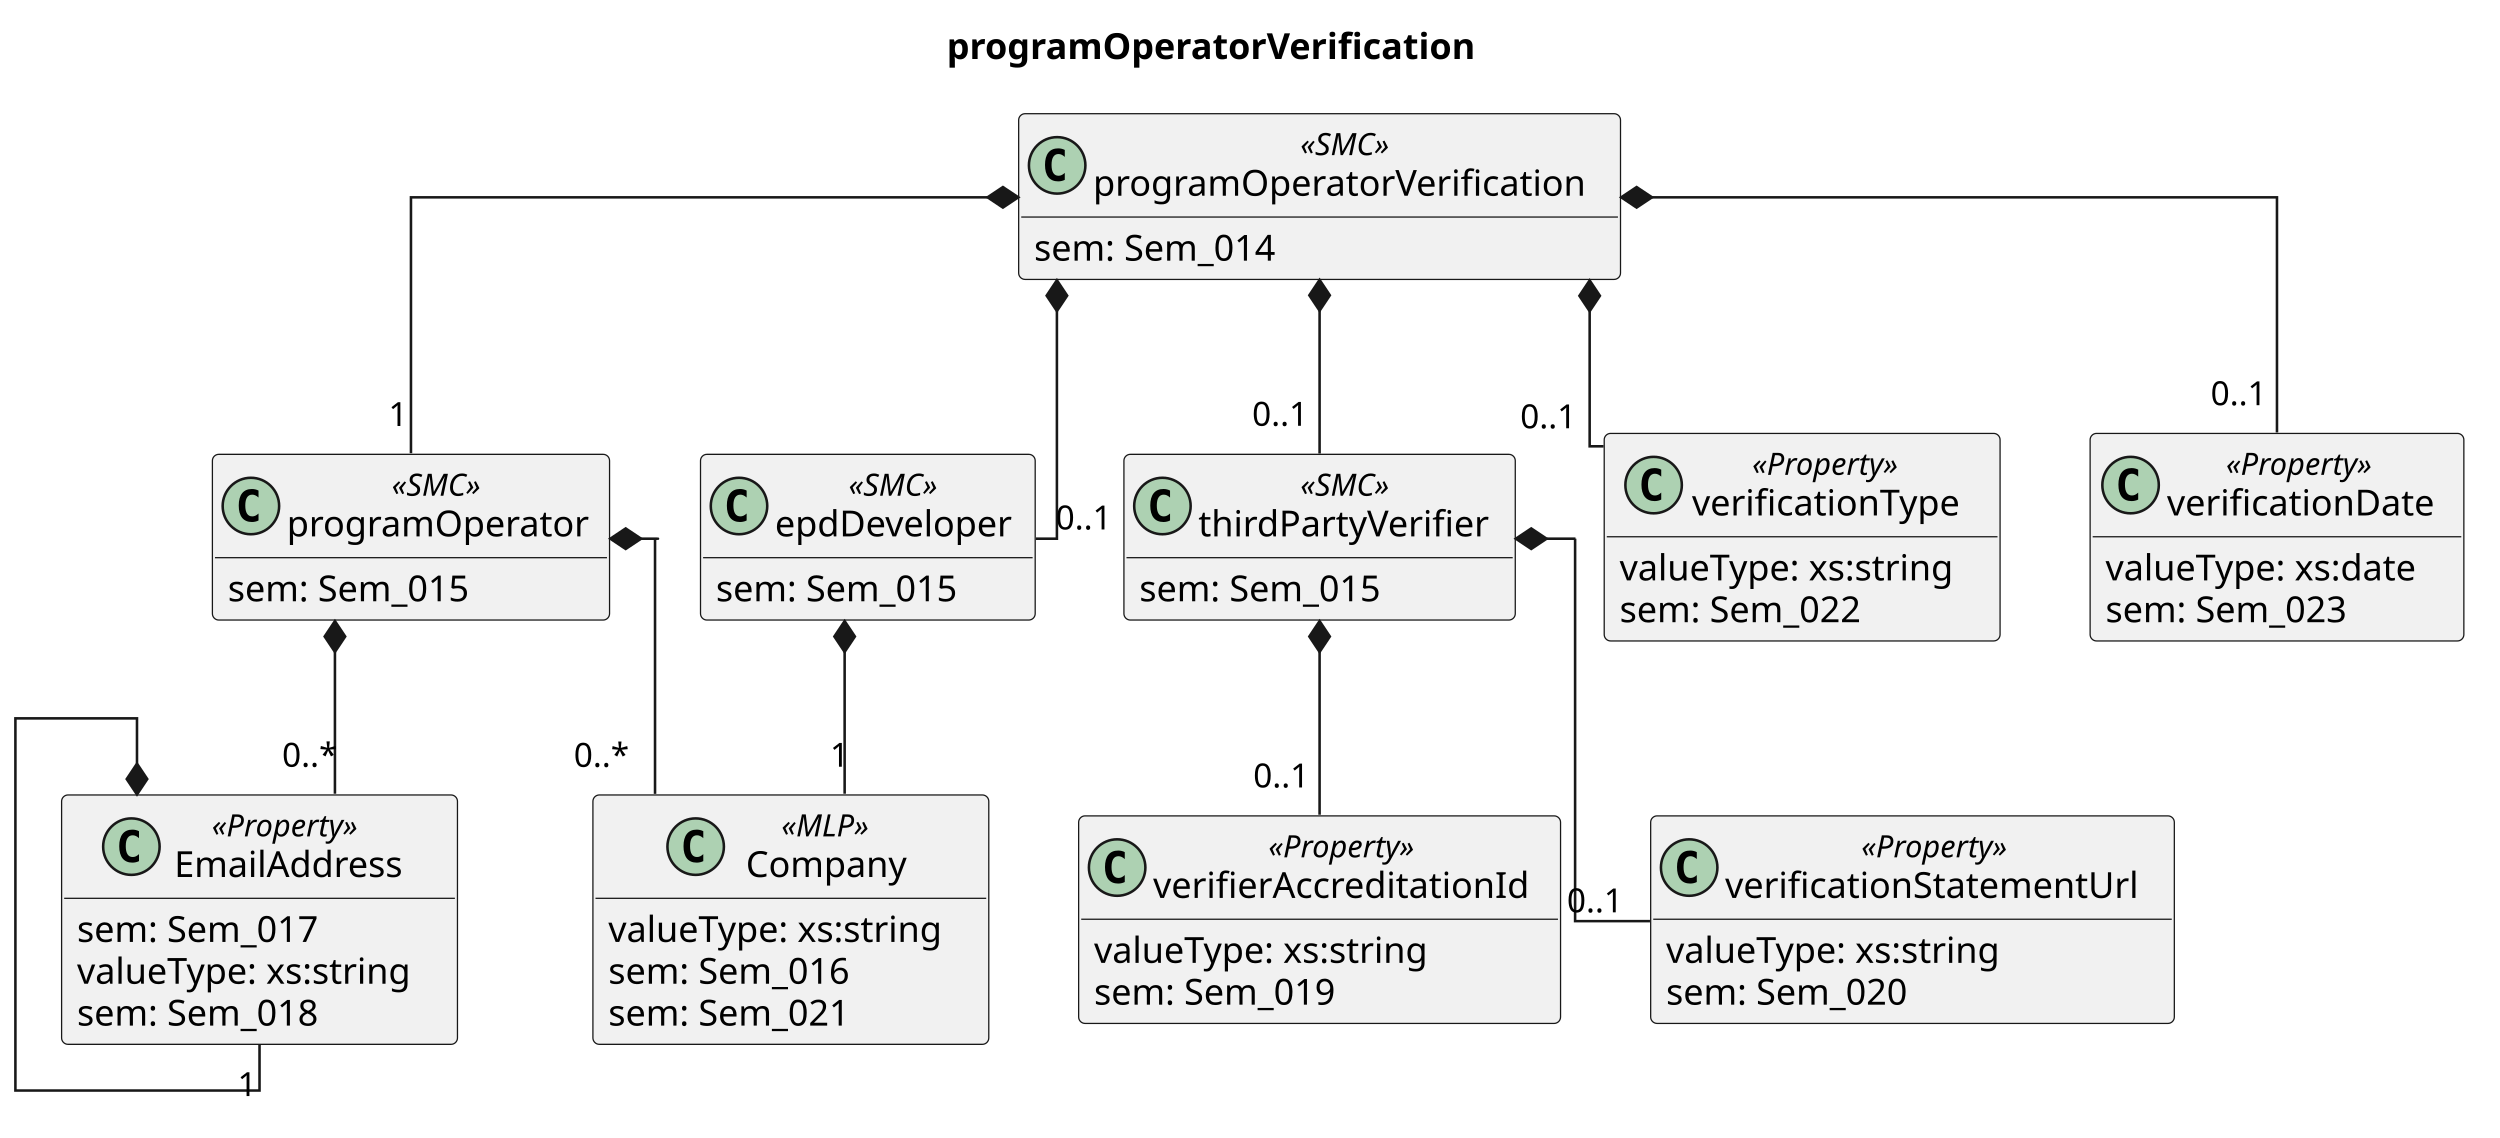
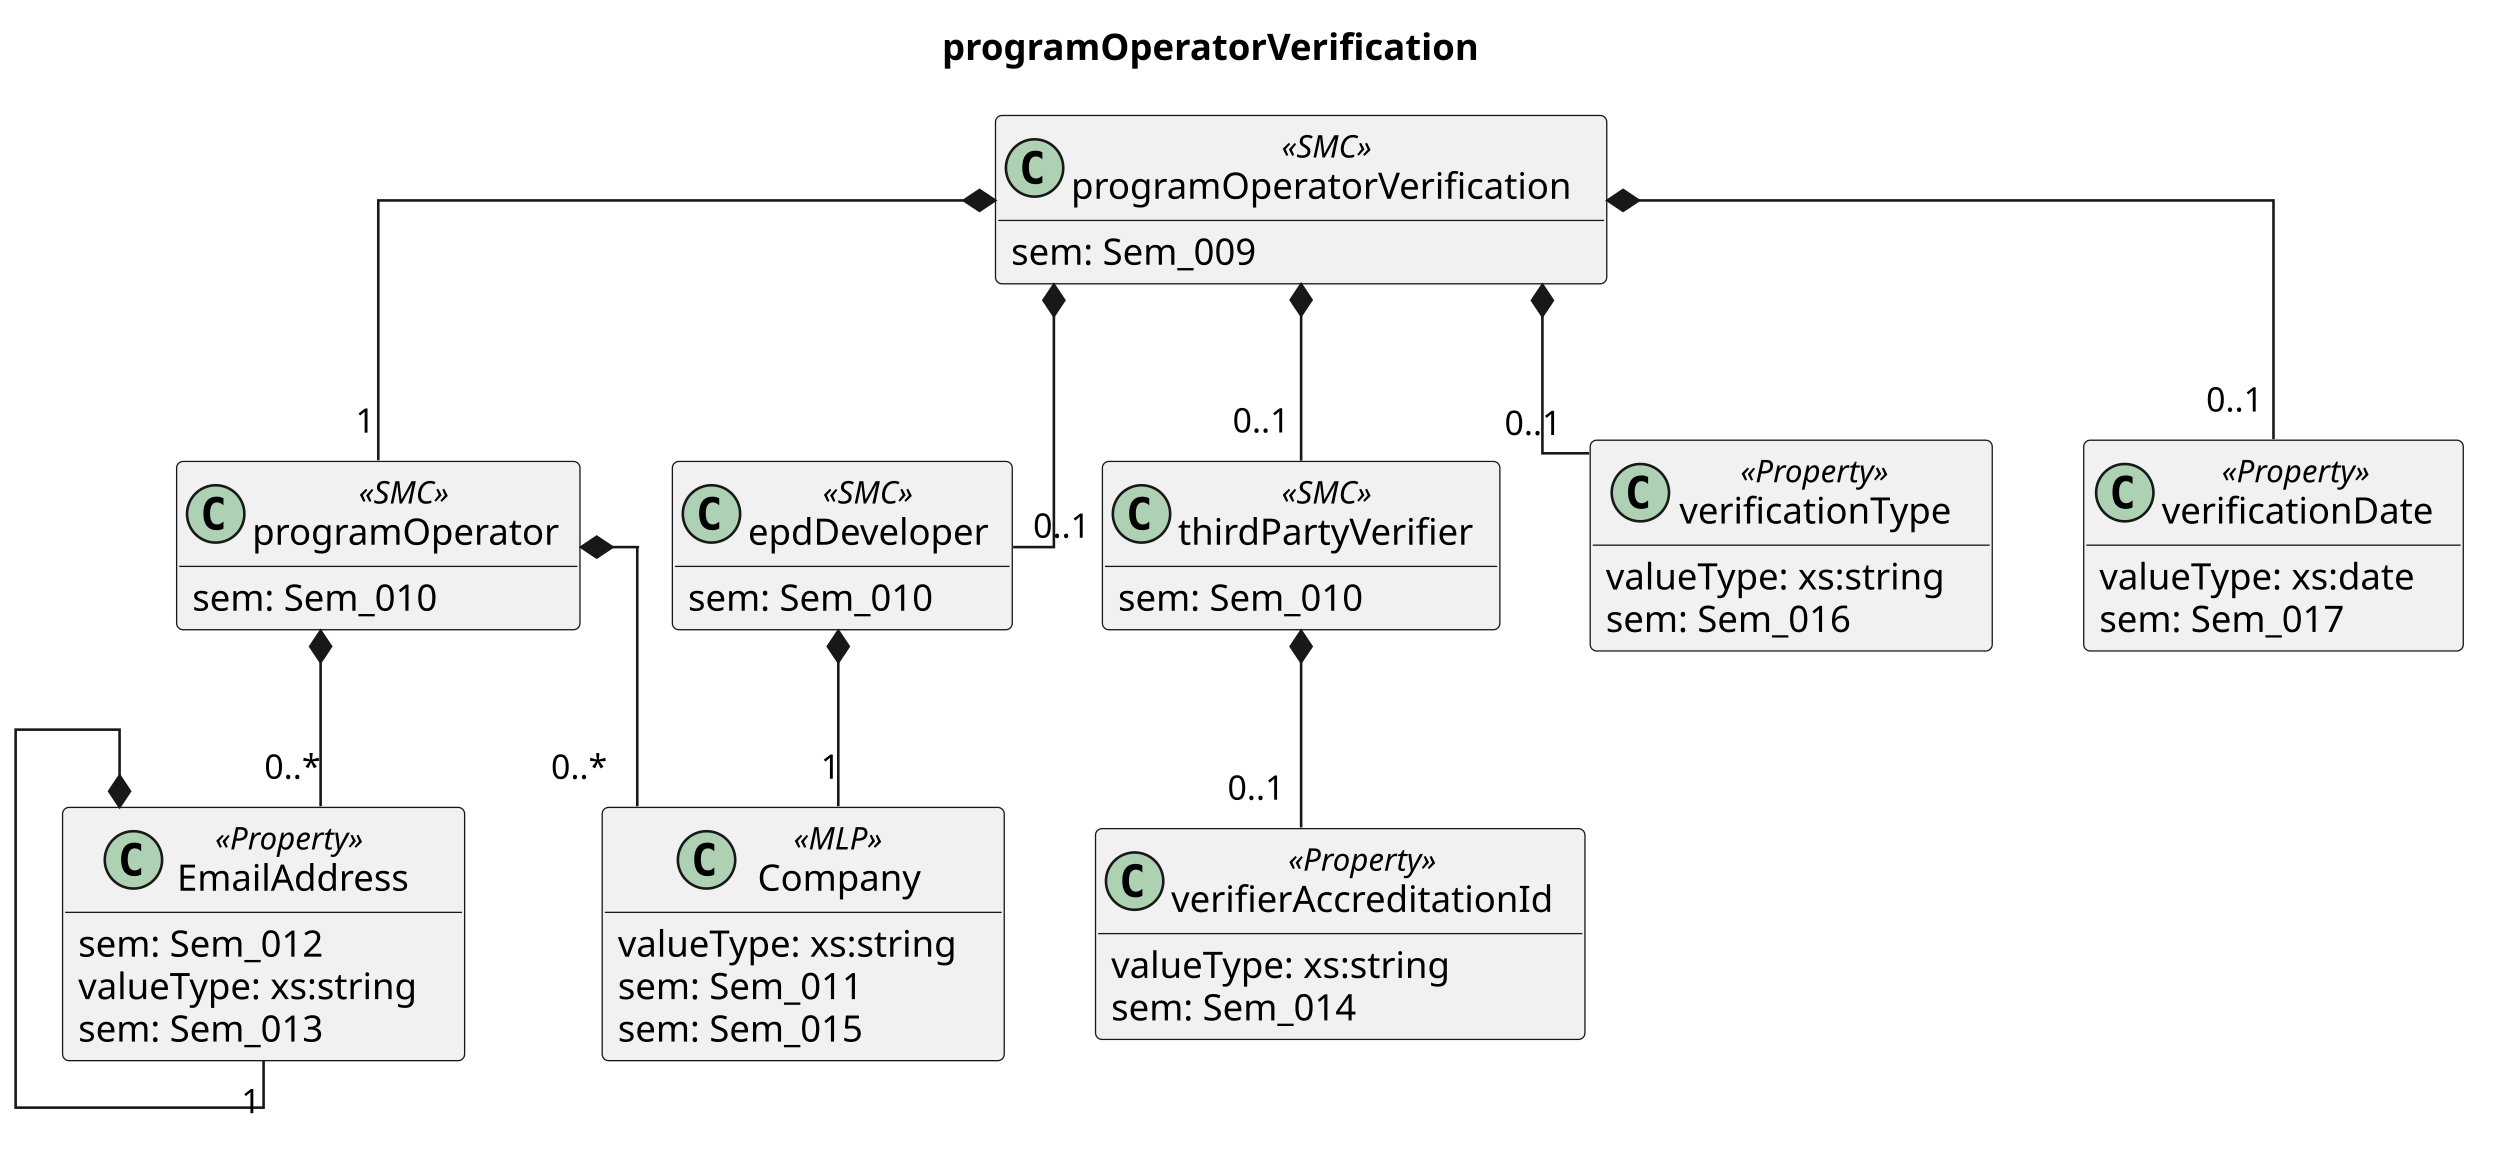
- <svg xmlns="http://www.w3.org/2000/svg" version="1.1" data-diagram-type="CLASS" style="width:974px;height:443px;background:#FFFFFF;" width="974px" height="443px" viewBox="0 0 974 443" zoomAndPan="magnify" preserveAspectRatio="none" contentStyleType="text/css">
+ <svg xmlns="http://www.w3.org/2000/svg" version="1.1" data-diagram-type="CLASS" style="width:959px;height:443px;background:#FFFFFF;" width="959px" height="443px" viewBox="0 0 959 443" zoomAndPan="magnify" preserveAspectRatio="none" contentStyleType="text/css">
  <defs />
  <g font-family="sans-serif" lengthAdjust="spacing">
    <g class="title" data-source-line="1">
-       <text x="368.842" y="22.995" fill="#000" font-size="14" textLength="230.234" font-weight="700">programOperatorVerification</text>
+       <text x="361.342" y="22.995" fill="#000" font-size="14" textLength="230.234" font-weight="700">programOperatorVerification</text>
    </g>
    <g class="entity" data-qualified-name="programOperatorVerification" id="ent0001" data-source-line="6">
-       <rect x="396.87" y="44.297" width="234.48" height="64.563" fill="#F1F1F1" style="stroke:#181818;stroke-width:0.5;" rx="2.5" ry="2.5" />
-       <ellipse cx="411.87" cy="64.43" rx="11" ry="11" fill="#ADD1B2" style="stroke:#181818;stroke-width:1;" />
-       <path d="M414.839,70.07 Q414.261,70.367 413.62,70.508 Q412.979,70.664 412.276,70.664 Q409.776,70.664 408.448,69.023 Q407.136,67.367 407.136,64.242 Q407.136,61.117 408.448,59.461 Q409.776,57.805 412.276,57.805 Q412.979,57.805 413.62,57.961 Q414.276,58.117 414.839,58.414 L414.839,61.133 Q414.214,60.555 413.62,60.289 Q413.026,60.008 412.401,60.008 Q411.058,60.008 410.37,61.086 Q409.683,62.148 409.683,64.242 Q409.683,66.336 410.37,67.414 Q411.058,68.477 412.401,68.477 Q413.026,68.477 413.62,68.211 Q414.214,67.93 414.839,67.352 L414.839,70.07 Z " fill="#000" />
-       <text x="506.594" y="60.436" fill="#000" font-size="12" textLength="41.033" font-style="italic">«SMC»</text>
-       <text x="425.87" y="76.261" fill="#000" font-size="14" textLength="202.48">programOperatorVerification</text>
-       <line x1="397.87" y1="84.563" x2="630.35" y2="84.563" style="stroke:#181818;stroke-width:0.5;" />
-       <text x="402.87" y="101.558" fill="#000" font-size="14" textLength="103.571">sem: Sem_014</text>
+       <rect x="381.87" y="44.297" width="234.48" height="64.563" fill="#F1F1F1" style="stroke:#181818;stroke-width:0.5;" rx="2.5" ry="2.5" />
+       <ellipse cx="396.87" cy="64.43" rx="11" ry="11" fill="#ADD1B2" style="stroke:#181818;stroke-width:1;" />
+       <path d="M399.839,70.07 Q399.261,70.367 398.62,70.508 Q397.979,70.664 397.276,70.664 Q394.776,70.664 393.448,69.023 Q392.136,67.367 392.136,64.242 Q392.136,61.117 393.448,59.461 Q394.776,57.805 397.276,57.805 Q397.979,57.805 398.62,57.961 Q399.276,58.117 399.839,58.414 L399.839,61.133 Q399.214,60.555 398.62,60.289 Q398.026,60.008 397.401,60.008 Q396.058,60.008 395.37,61.086 Q394.683,62.148 394.683,64.242 Q394.683,66.336 395.37,67.414 Q396.058,68.477 397.401,68.477 Q398.026,68.477 398.62,68.211 Q399.214,67.93 399.839,67.352 L399.839,70.07 Z " fill="#000" />
+       <text x="491.594" y="60.436" fill="#000" font-size="12" textLength="41.033" font-style="italic">«SMC»</text>
+       <text x="410.87" y="76.261" fill="#000" font-size="14" textLength="202.48">programOperatorVerification</text>
+       <line x1="382.87" y1="84.563" x2="615.35" y2="84.563" style="stroke:#181818;stroke-width:0.5;" />
+       <text x="387.87" y="101.558" fill="#000" font-size="14" textLength="103.571">sem: Sem_009</text>
    </g>
    <g class="entity" data-qualified-name="programOperator" id="ent0002" data-source-line="9">
-       <rect x="82.75" y="177.007" width="154.732" height="64.563" fill="#F1F1F1" style="stroke:#181818;stroke-width:0.5;" rx="2.5" ry="2.5" />
-       <ellipse cx="97.75" cy="197.14" rx="11" ry="11" fill="#ADD1B2" style="stroke:#181818;stroke-width:1;" />
-       <path d="M100.719,202.78 Q100.141,203.077 99.5,203.218 Q98.859,203.374 98.156,203.374 Q95.656,203.374 94.328,201.733 Q93.016,200.077 93.016,196.952 Q93.016,193.827 94.328,192.171 Q95.656,190.515 98.156,190.515 Q98.859,190.515 99.5,190.671 Q100.156,190.827 100.719,191.124 L100.719,193.843 Q100.094,193.265 99.5,192.999 Q98.906,192.718 98.281,192.718 Q96.938,192.718 96.25,193.796 Q95.563,194.858 95.563,196.952 Q95.563,199.046 96.25,200.124 Q96.938,201.187 98.281,201.187 Q98.906,201.187 99.5,200.921 Q100.094,200.64 100.719,200.062 L100.719,202.78 Z " fill="#000" />
-       <text x="152.6" y="193.146" fill="#000" font-size="12" textLength="41.033" font-style="italic">«SMC»</text>
-       <text x="111.75" y="208.971" fill="#000" font-size="14" textLength="122.732">programOperator</text>
-       <line x1="83.75" y1="217.272" x2="236.482" y2="217.272" style="stroke:#181818;stroke-width:0.5;" />
-       <text x="88.75" y="234.268" fill="#000" font-size="14" textLength="103.571">sem: Sem_015</text>
+       <rect x="67.75" y="177.007" width="154.732" height="64.563" fill="#F1F1F1" style="stroke:#181818;stroke-width:0.5;" rx="2.5" ry="2.5" />
+       <ellipse cx="82.75" cy="197.14" rx="11" ry="11" fill="#ADD1B2" style="stroke:#181818;stroke-width:1;" />
+       <path d="M85.719,202.78 Q85.141,203.077 84.5,203.218 Q83.859,203.374 83.156,203.374 Q80.656,203.374 79.328,201.733 Q78.016,200.077 78.016,196.952 Q78.016,193.827 79.328,192.171 Q80.656,190.515 83.156,190.515 Q83.859,190.515 84.5,190.671 Q85.156,190.827 85.719,191.124 L85.719,193.843 Q85.094,193.265 84.5,192.999 Q83.906,192.718 83.281,192.718 Q81.938,192.718 81.25,193.796 Q80.563,194.858 80.563,196.952 Q80.563,199.046 81.25,200.124 Q81.938,201.187 83.281,201.187 Q83.906,201.187 84.5,200.921 Q85.094,200.64 85.719,200.062 L85.719,202.78 Z " fill="#000" />
+       <text x="137.6" y="193.146" fill="#000" font-size="12" textLength="41.033" font-style="italic">«SMC»</text>
+       <text x="96.75" y="208.971" fill="#000" font-size="14" textLength="122.732">programOperator</text>
+       <line x1="68.75" y1="217.272" x2="221.482" y2="217.272" style="stroke:#181818;stroke-width:0.5;" />
+       <text x="73.75" y="234.268" fill="#000" font-size="14" textLength="103.571">sem: Sem_010</text>
    </g>
    <g class="entity" data-qualified-name="Company" id="ent0003" data-source-line="12">
      <rect x="231" y="309.717" width="154.229" height="97.156" fill="#F1F1F1" style="stroke:#181818;stroke-width:0.5;" rx="2.5" ry="2.5" />
      <ellipse cx="271.032" cy="329.85" rx="11" ry="11" fill="#ADD1B2" style="stroke:#181818;stroke-width:1;" />
      <path d="M274,335.49 Q273.422,335.787 272.782,335.928 Q272.141,336.084 271.438,336.084 Q268.938,336.084 267.61,334.443 Q266.297,332.787 266.297,329.662 Q266.297,326.537 267.61,324.881 Q268.938,323.225 271.438,323.225 Q272.141,323.225 272.782,323.381 Q273.438,323.537 274,323.834 L274,326.553 Q273.375,325.975 272.782,325.709 Q272.188,325.428 271.563,325.428 Q270.219,325.428 269.532,326.506 Q268.844,327.568 268.844,329.662 Q268.844,331.756 269.532,332.834 Q270.219,333.897 271.563,333.897 Q272.188,333.897 272.782,333.631 Q273.375,333.35 274,332.772 L274,335.49 Z " fill="#000" />
      <text x="304.416" y="325.856" fill="#000" font-size="12" textLength="38.959" font-style="italic">«MLP»</text>
      <text x="290.594" y="341.681" fill="#000" font-size="14" textLength="66.603">Company</text>
      <line x1="232" y1="349.983" x2="384.229" y2="349.983" style="stroke:#181818;stroke-width:0.5;" />
      <text x="237" y="366.978" fill="#000" font-size="14" textLength="142.229">valueType: xs:string</text>
-       <text x="237" y="383.274" fill="#000" font-size="14" textLength="103.571">sem: Sem_016</text>
-       <text x="237" y="399.571" fill="#000" font-size="14" textLength="103.571">sem: Sem_021</text>
+       <text x="237" y="383.274" fill="#000" font-size="14" textLength="103.571">sem: Sem_011</text>
+       <text x="237" y="399.571" fill="#000" font-size="14" textLength="103.571">sem: Sem_015</text>
    </g>
    <g class="entity" data-qualified-name="EmailAddress" id="ent0004" data-source-line="16">
      <rect x="24" y="309.717" width="154.229" height="97.156" fill="#F1F1F1" style="stroke:#181818;stroke-width:0.5;" rx="2.5" ry="2.5" />
      <ellipse cx="51.186" cy="329.85" rx="11" ry="11" fill="#ADD1B2" style="stroke:#181818;stroke-width:1;" />
      <path d="M54.154,335.49 Q53.576,335.787 52.936,335.928 Q52.295,336.084 51.592,336.084 Q49.092,336.084 47.764,334.443 Q46.451,332.787 46.451,329.662 Q46.451,326.537 47.764,324.881 Q49.092,323.225 51.592,323.225 Q52.295,323.225 52.936,323.381 Q53.592,323.537 54.154,323.834 L54.154,326.553 Q53.529,325.975 52.936,325.709 Q52.342,325.428 51.717,325.428 Q50.373,325.428 49.686,326.506 Q48.998,327.568 48.998,329.662 Q48.998,331.756 49.686,332.834 Q50.373,333.897 51.717,333.897 Q52.342,333.897 52.936,333.631 Q53.529,333.35 54.154,332.772 L54.154,335.49 Z " fill="#000" />
      <text x="82.5" y="325.856" fill="#000" font-size="12" textLength="65.936" font-style="italic">«Property»</text>
      <text x="67.894" y="341.681" fill="#000" font-size="14" textLength="95.149">EmailAddress</text>
      <line x1="25" y1="349.983" x2="177.229" y2="349.983" style="stroke:#181818;stroke-width:0.5;" />
-       <text x="30" y="366.978" fill="#000" font-size="14" textLength="103.571">sem: Sem_017</text>
+       <text x="30" y="366.978" fill="#000" font-size="14" textLength="103.571">sem: Sem_012</text>
      <text x="30" y="383.274" fill="#000" font-size="14" textLength="142.229">valueType: xs:string</text>
-       <text x="30" y="399.571" fill="#000" font-size="14" textLength="103.571">sem: Sem_018</text>
+       <text x="30" y="399.571" fill="#000" font-size="14" textLength="103.571">sem: Sem_013</text>
    </g>
    <g class="entity" data-qualified-name="thirdPartyVerifier" id="ent0005" data-source-line="23">
-       <rect x="437.88" y="177.007" width="152.47" height="64.563" fill="#F1F1F1" style="stroke:#181818;stroke-width:0.5;" rx="2.5" ry="2.5" />
-       <ellipse cx="452.88" cy="197.14" rx="11" ry="11" fill="#ADD1B2" style="stroke:#181818;stroke-width:1;" />
-       <path d="M455.849,202.78 Q455.271,203.077 454.63,203.218 Q453.989,203.374 453.286,203.374 Q450.786,203.374 449.458,201.733 Q448.146,200.077 448.146,196.952 Q448.146,193.827 449.458,192.171 Q450.786,190.515 453.286,190.515 Q453.989,190.515 454.63,190.671 Q455.286,190.827 455.849,191.124 L455.849,193.843 Q455.224,193.265 454.63,192.999 Q454.036,192.718 453.411,192.718 Q452.068,192.718 451.38,193.796 Q450.693,194.858 450.693,196.952 Q450.693,199.046 451.38,200.124 Q452.068,201.187 453.411,201.187 Q454.036,201.187 454.63,200.921 Q455.224,200.64 455.849,200.062 L455.849,202.78 Z " fill="#000" />
-       <text x="506.598" y="193.146" fill="#000" font-size="12" textLength="41.033" font-style="italic">«SMC»</text>
-       <text x="466.88" y="208.971" fill="#000" font-size="14" textLength="120.47">thirdPartyVerifier</text>
-       <line x1="438.88" y1="217.272" x2="589.35" y2="217.272" style="stroke:#181818;stroke-width:0.5;" />
-       <text x="443.88" y="234.268" fill="#000" font-size="14" textLength="103.571">sem: Sem_015</text>
+       <rect x="422.88" y="177.007" width="152.47" height="64.563" fill="#F1F1F1" style="stroke:#181818;stroke-width:0.5;" rx="2.5" ry="2.5" />
+       <ellipse cx="437.88" cy="197.14" rx="11" ry="11" fill="#ADD1B2" style="stroke:#181818;stroke-width:1;" />
+       <path d="M440.849,202.78 Q440.271,203.077 439.63,203.218 Q438.989,203.374 438.286,203.374 Q435.786,203.374 434.458,201.733 Q433.146,200.077 433.146,196.952 Q433.146,193.827 434.458,192.171 Q435.786,190.515 438.286,190.515 Q438.989,190.515 439.63,190.671 Q440.286,190.827 440.849,191.124 L440.849,193.843 Q440.224,193.265 439.63,192.999 Q439.036,192.718 438.411,192.718 Q437.068,192.718 436.38,193.796 Q435.693,194.858 435.693,196.952 Q435.693,199.046 436.38,200.124 Q437.068,201.187 438.411,201.187 Q439.036,201.187 439.63,200.921 Q440.224,200.64 440.849,200.062 L440.849,202.78 Z " fill="#000" />
+       <text x="491.598" y="193.146" fill="#000" font-size="12" textLength="41.033" font-style="italic">«SMC»</text>
+       <text x="451.88" y="208.971" fill="#000" font-size="14" textLength="120.47">thirdPartyVerifier</text>
+       <line x1="423.88" y1="217.272" x2="574.35" y2="217.272" style="stroke:#181818;stroke-width:0.5;" />
+       <text x="428.88" y="234.268" fill="#000" font-size="14" textLength="103.571">sem: Sem_010</text>
    </g>
    <g class="entity" data-qualified-name="verifierAccreditationId" id="ent0006" data-source-line="26">
      <rect x="420.24" y="317.867" width="187.75" height="80.859" fill="#F1F1F1" style="stroke:#181818;stroke-width:0.5;" rx="2.5" ry="2.5" />
      <ellipse cx="435.24" cy="338" rx="11" ry="11" fill="#ADD1B2" style="stroke:#181818;stroke-width:1;" />
      <path d="M438.209,343.64 Q437.631,343.937 436.99,344.078 Q436.349,344.234 435.646,344.234 Q433.146,344.234 431.818,342.593 Q430.506,340.937 430.506,337.812 Q430.506,334.687 431.818,333.031 Q433.146,331.375 435.646,331.375 Q436.349,331.375 436.99,331.531 Q437.646,331.687 438.209,331.984 L438.209,334.703 Q437.584,334.125 436.99,333.859 Q436.396,333.578 435.771,333.578 Q434.428,333.578 433.74,334.656 Q433.053,335.718 433.053,337.812 Q433.053,339.906 433.74,340.984 Q434.428,342.047 435.771,342.047 Q436.396,342.047 436.99,341.781 Q437.584,341.5 438.209,340.922 L438.209,343.64 Z " fill="#000" />
      <text x="494.147" y="334.006" fill="#000" font-size="12" textLength="65.936" font-style="italic">«Property»</text>
      <text x="449.24" y="349.831" fill="#000" font-size="14" textLength="155.75">verifierAccreditationId</text>
      <line x1="421.24" y1="358.133" x2="606.99" y2="358.133" style="stroke:#181818;stroke-width:0.5;" />
      <text x="426.24" y="375.128" fill="#000" font-size="14" textLength="142.229">valueType: xs:string</text>
-       <text x="426.24" y="391.424" fill="#000" font-size="14" textLength="103.571">sem: Sem_019</text>
+       <text x="426.24" y="391.424" fill="#000" font-size="14" textLength="103.571">sem: Sem_014</text>
    </g>
-     <g class="entity" data-qualified-name="verificationStatementUrl" id="ent0007" data-source-line="30">
-       <rect x="643.1" y="317.867" width="204.02" height="80.859" fill="#F1F1F1" style="stroke:#181818;stroke-width:0.5;" rx="2.5" ry="2.5" />
-       <ellipse cx="658.1" cy="338" rx="11" ry="11" fill="#ADD1B2" style="stroke:#181818;stroke-width:1;" />
-       <path d="M661.069,343.64 Q660.491,343.937 659.85,344.078 Q659.209,344.234 658.506,344.234 Q656.006,344.234 654.678,342.593 Q653.366,340.937 653.366,337.812 Q653.366,334.687 654.678,333.031 Q656.006,331.375 658.506,331.375 Q659.209,331.375 659.85,331.531 Q660.506,331.687 661.069,331.984 L661.069,334.703 Q660.444,334.125 659.85,333.859 Q659.256,333.578 658.631,333.578 Q657.288,333.578 656.6,334.656 Q655.913,335.718 655.913,337.812 Q655.913,339.906 656.6,340.984 Q657.288,342.047 658.631,342.047 Q659.256,342.047 659.85,341.781 Q660.444,341.5 661.069,340.922 L661.069,343.64 Z " fill="#000" />
-       <text x="725.142" y="334.006" fill="#000" font-size="12" textLength="65.936" font-style="italic">«Property»</text>
-       <text x="672.1" y="349.831" fill="#000" font-size="14" textLength="172.02">verificationStatementUrl</text>
-       <line x1="644.1" y1="358.133" x2="846.12" y2="358.133" style="stroke:#181818;stroke-width:0.5;" />
-       <text x="649.1" y="375.128" fill="#000" font-size="14" textLength="142.229">valueType: xs:string</text>
-       <text x="649.1" y="391.424" fill="#000" font-size="14" textLength="103.571">sem: Sem_020</text>
+     <g class="entity" data-qualified-name="epdDeveloper" id="ent0007" data-source-line="30">
+       <rect x="257.92" y="177.007" width="130.39" height="64.563" fill="#F1F1F1" style="stroke:#181818;stroke-width:0.5;" rx="2.5" ry="2.5" />
+       <ellipse cx="272.92" cy="197.14" rx="11" ry="11" fill="#ADD1B2" style="stroke:#181818;stroke-width:1;" />
+       <path d="M275.889,202.78 Q275.311,203.077 274.67,203.218 Q274.029,203.374 273.326,203.374 Q270.826,203.374 269.498,201.733 Q268.186,200.077 268.186,196.952 Q268.186,193.827 269.498,192.171 Q270.826,190.515 273.326,190.515 Q274.029,190.515 274.67,190.671 Q275.326,190.827 275.889,191.124 L275.889,193.843 Q275.264,193.265 274.67,192.999 Q274.076,192.718 273.451,192.718 Q272.107,192.718 271.42,193.796 Q270.732,194.858 270.732,196.952 Q270.732,199.046 271.42,200.124 Q272.107,201.187 273.451,201.187 Q274.076,201.187 274.67,200.921 Q275.264,200.64 275.889,200.062 L275.889,202.78 Z " fill="#000" />
+       <text x="315.598" y="193.146" fill="#000" font-size="12" textLength="41.033" font-style="italic">«SMC»</text>
+       <text x="286.92" y="208.971" fill="#000" font-size="14" textLength="98.39">epdDeveloper</text>
+       <line x1="258.92" y1="217.272" x2="387.31" y2="217.272" style="stroke:#181818;stroke-width:0.5;" />
+       <text x="263.92" y="234.268" fill="#000" font-size="14" textLength="103.571">sem: Sem_010</text>
    </g>
-     <g class="entity" data-qualified-name="epdDeveloper" id="ent0008" data-source-line="34">
-       <rect x="272.92" y="177.007" width="130.39" height="64.563" fill="#F1F1F1" style="stroke:#181818;stroke-width:0.5;" rx="2.5" ry="2.5" />
-       <ellipse cx="287.92" cy="197.14" rx="11" ry="11" fill="#ADD1B2" style="stroke:#181818;stroke-width:1;" />
-       <path d="M290.889,202.78 Q290.311,203.077 289.67,203.218 Q289.029,203.374 288.326,203.374 Q285.826,203.374 284.498,201.733 Q283.186,200.077 283.186,196.952 Q283.186,193.827 284.498,192.171 Q285.826,190.515 288.326,190.515 Q289.029,190.515 289.67,190.671 Q290.326,190.827 290.889,191.124 L290.889,193.843 Q290.264,193.265 289.67,192.999 Q289.076,192.718 288.451,192.718 Q287.108,192.718 286.42,193.796 Q285.733,194.858 285.733,196.952 Q285.733,199.046 286.42,200.124 Q287.108,201.187 288.451,201.187 Q289.076,201.187 289.67,200.921 Q290.264,200.64 290.889,200.062 L290.889,202.78 Z " fill="#000" />
-       <text x="330.598" y="193.146" fill="#000" font-size="12" textLength="41.033" font-style="italic">«SMC»</text>
-       <text x="301.92" y="208.971" fill="#000" font-size="14" textLength="98.39">epdDeveloper</text>
-       <line x1="273.92" y1="217.272" x2="402.31" y2="217.272" style="stroke:#181818;stroke-width:0.5;" />
-       <text x="278.92" y="234.268" fill="#000" font-size="14" textLength="103.571">sem: Sem_015</text>
+     <g class="entity" data-qualified-name="verificationType" id="ent0008" data-source-line="36">
+       <rect x="610" y="168.857" width="154.229" height="80.859" fill="#F1F1F1" style="stroke:#181818;stroke-width:0.5;" rx="2.5" ry="2.5" />
+       <ellipse cx="629.246" cy="188.99" rx="11" ry="11" fill="#ADD1B2" style="stroke:#181818;stroke-width:1;" />
+       <path d="M632.215,194.63 Q631.637,194.927 630.996,195.068 Q630.355,195.224 629.652,195.224 Q627.152,195.224 625.824,193.583 Q624.512,191.927 624.512,188.802 Q624.512,185.677 625.824,184.021 Q627.152,182.365 629.652,182.365 Q630.355,182.365 630.996,182.521 Q631.652,182.677 632.215,182.974 L632.215,185.693 Q631.59,185.115 630.996,184.849 Q630.402,184.568 629.777,184.568 Q628.433,184.568 627.746,185.646 Q627.058,186.708 627.058,188.802 Q627.058,190.896 627.746,191.974 Q628.433,193.037 629.777,193.037 Q630.402,193.037 630.996,192.771 Q631.59,192.49 632.215,191.912 L632.215,194.63 Z " fill="#000" />
+       <text x="667.618" y="184.996" fill="#000" font-size="12" textLength="65.936" font-style="italic">«Property»</text>
+       <text x="644.19" y="200.821" fill="#000" font-size="14" textLength="112.793">verificationType</text>
+       <line x1="611" y1="209.123" x2="763.229" y2="209.123" style="stroke:#181818;stroke-width:0.5;" />
+       <text x="616" y="226.118" fill="#000" font-size="14" textLength="142.229">valueType: xs:string</text>
+       <text x="616" y="242.414" fill="#000" font-size="14" textLength="103.571">sem: Sem_016</text>
    </g>
-     <g class="entity" data-qualified-name="verificationType" id="ent0009" data-source-line="40">
-       <rect x="625" y="168.857" width="154.229" height="80.859" fill="#F1F1F1" style="stroke:#181818;stroke-width:0.5;" rx="2.5" ry="2.5" />
-       <ellipse cx="644.246" cy="188.99" rx="11" ry="11" fill="#ADD1B2" style="stroke:#181818;stroke-width:1;" />
-       <path d="M647.215,194.63 Q646.637,194.927 645.996,195.068 Q645.355,195.224 644.652,195.224 Q642.152,195.224 640.824,193.583 Q639.512,191.927 639.512,188.802 Q639.512,185.677 640.824,184.021 Q642.152,182.365 644.652,182.365 Q645.355,182.365 645.996,182.521 Q646.652,182.677 647.215,182.974 L647.215,185.693 Q646.59,185.115 645.996,184.849 Q645.402,184.568 644.777,184.568 Q643.433,184.568 642.746,185.646 Q642.058,186.708 642.058,188.802 Q642.058,190.896 642.746,191.974 Q643.433,193.037 644.777,193.037 Q645.402,193.037 645.996,192.771 Q646.59,192.49 647.215,191.912 L647.215,194.63 Z " fill="#000" />
-       <text x="682.618" y="184.996" fill="#000" font-size="12" textLength="65.936" font-style="italic">«Property»</text>
-       <text x="659.19" y="200.821" fill="#000" font-size="14" textLength="112.793">verificationType</text>
-       <line x1="626" y1="209.123" x2="778.229" y2="209.123" style="stroke:#181818;stroke-width:0.5;" />
-       <text x="631" y="226.118" fill="#000" font-size="14" textLength="142.229">valueType: xs:string</text>
-       <text x="631" y="242.414" fill="#000" font-size="14" textLength="103.571">sem: Sem_022</text>
+     <g class="entity" data-qualified-name="verificationDate" id="ent0009" data-source-line="40">
+       <rect x="799.31" y="168.857" width="145.608" height="80.859" fill="#F1F1F1" style="stroke:#181818;stroke-width:0.5;" rx="2.5" ry="2.5" />
+       <ellipse cx="815.071" cy="188.99" rx="11" ry="11" fill="#ADD1B2" style="stroke:#181818;stroke-width:1;" />
+       <path d="M818.039,194.63 Q817.461,194.927 816.821,195.068 Q816.18,195.224 815.477,195.224 Q812.977,195.224 811.649,193.583 Q810.336,191.927 810.336,188.802 Q810.336,185.677 811.649,184.021 Q812.977,182.365 815.477,182.365 Q816.18,182.365 816.821,182.521 Q817.477,182.677 818.039,182.974 L818.039,185.693 Q817.414,185.115 816.821,184.849 Q816.227,184.568 815.602,184.568 Q814.258,184.568 813.571,185.646 Q812.883,186.708 812.883,188.802 Q812.883,190.896 813.571,191.974 Q814.258,193.037 815.602,193.037 Q816.227,193.037 816.821,192.771 Q817.414,192.49 818.039,191.912 L818.039,194.63 Z " fill="#000" />
+       <text x="852.231" y="184.996" fill="#000" font-size="12" textLength="65.936" font-style="italic">«Property»</text>
+       <text x="829.24" y="200.821" fill="#000" font-size="14" textLength="111.918">verificationDate</text>
+       <line x1="800.31" y1="209.123" x2="943.918" y2="209.123" style="stroke:#181818;stroke-width:0.5;" />
+       <text x="805.31" y="226.118" fill="#000" font-size="14" textLength="133.608">valueType: xs:date</text>
+       <text x="805.31" y="242.414" fill="#000" font-size="14" textLength="103.571">sem: Sem_017</text>
    </g>
-     <g class="entity" data-qualified-name="verificationDate" id="ent0010" data-source-line="44">
-       <rect x="814.31" y="168.857" width="145.608" height="80.859" fill="#F1F1F1" style="stroke:#181818;stroke-width:0.5;" rx="2.5" ry="2.5" />
-       <ellipse cx="830.071" cy="188.99" rx="11" ry="11" fill="#ADD1B2" style="stroke:#181818;stroke-width:1;" />
-       <path d="M833.039,194.63 Q832.461,194.927 831.821,195.068 Q831.18,195.224 830.477,195.224 Q827.977,195.224 826.649,193.583 Q825.336,191.927 825.336,188.802 Q825.336,185.677 826.649,184.021 Q827.977,182.365 830.477,182.365 Q831.18,182.365 831.821,182.521 Q832.477,182.677 833.039,182.974 L833.039,185.693 Q832.414,185.115 831.821,184.849 Q831.227,184.568 830.602,184.568 Q829.258,184.568 828.571,185.646 Q827.883,186.708 827.883,188.802 Q827.883,190.896 828.571,191.974 Q829.258,193.037 830.602,193.037 Q831.227,193.037 831.821,192.771 Q832.414,192.49 833.039,191.912 L833.039,194.63 Z " fill="#000" />
-       <text x="867.231" y="184.996" fill="#000" font-size="12" textLength="65.936" font-style="italic">«Property»</text>
-       <text x="844.24" y="200.821" fill="#000" font-size="14" textLength="111.918">verificationDate</text>
-       <line x1="815.31" y1="209.123" x2="958.918" y2="209.123" style="stroke:#181818;stroke-width:0.5;" />
-       <text x="820.31" y="226.118" fill="#000" font-size="14" textLength="133.608">valueType: xs:date</text>
-       <text x="820.31" y="242.414" fill="#000" font-size="14" textLength="103.571">sem: Sem_023</text>
+     <g class="link" data-entity-1="ent0001" data-entity-2="ent0002" id="lnk10" data-source-line="45" data-link-type="composition">
+       <path d="M369.73,76.877 C266.68,76.877 145.11,76.877 145.11,76.877 C145.11,76.877 145.11,137.347 145.11,176.557" style="stroke:#181818;stroke-width:1;" fill="none" id="programOperatorVerification-backto-programOperator" codeLine="45" />
+       <polygon points="381.73,76.877,375.73,72.877,369.73,76.877,375.73,80.877,381.73,76.877" fill="#181818" style="stroke:#181818;stroke-width:1;stroke-linejoin:miter;stroke-miterlimit:10;" />
+       <text x="136.372" y="165.967" fill="#000" font-size="13">1</text>
    </g>
-     <g class="link" data-entity-1="ent0001" data-entity-2="ent0002" id="lnk11" data-source-line="49" data-link-type="composition">
-       <path d="M384.73,76.877 C281.68,76.877 160.11,76.877 160.11,76.877 C160.11,76.877 160.11,137.347 160.11,176.557" style="stroke:#181818;stroke-width:1;" fill="none" id="programOperatorVerification-backto-programOperator" codeLine="49" />
-       <polygon points="396.73,76.877,390.73,72.877,384.73,76.877,390.73,80.877,396.73,76.877" fill="#181818" style="stroke:#181818;stroke-width:1;stroke-linejoin:miter;stroke-miterlimit:10;" />
-       <text x="151.372" y="165.967" fill="#000" font-size="13">1</text>
+     <g class="link" data-entity-1="ent0002" data-entity-2="ent0003" id="lnk11" data-source-line="46" data-link-type="composition">
+       <path d="M234.9,209.877 C247.47,209.877 244.46,209.877 244.46,209.877 C244.46,209.877 244.46,266.057 244.46,309.287" style="stroke:#181818;stroke-width:1;" fill="none" id="programOperator-backto-Company" codeLine="46" />
+       <polygon points="222.9,209.877,228.9,213.877,234.9,209.877,228.9,205.877,222.9,209.877" fill="#181818" style="stroke:#181818;stroke-width:1;stroke-linejoin:miter;stroke-miterlimit:10;" />
+       <text x="211.364" y="298.769" fill="#000" font-size="13" textLength="23.036">0..*</text>
    </g>
-     <g class="link" data-entity-1="ent0002" data-entity-2="ent0003" id="lnk12" data-source-line="50" data-link-type="composition">
-       <path d="M249.76,209.877 C260.09,209.877 255.2,209.877 255.2,209.877 C255.2,209.877 255.2,266.057 255.2,309.287" style="stroke:#181818;stroke-width:1;" fill="none" id="programOperator-backto-Company" codeLine="50" />
-       <polygon points="237.76,209.877,243.76,213.877,249.76,209.877,243.76,205.877,237.76,209.877" fill="#181818" style="stroke:#181818;stroke-width:1;stroke-linejoin:miter;stroke-miterlimit:10;" />
-       <text x="223.547" y="298.769" fill="#000" font-size="13" textLength="23.036">0..*</text>
+     <g class="link" data-entity-1="ent0002" data-entity-2="ent0004" id="lnk12" data-source-line="47" data-link-type="composition">
+       <path d="M122.99,253.987 C122.99,273.697 122.99,287.167 122.99,309.247" style="stroke:#181818;stroke-width:1;" fill="none" id="programOperator-backto-EmailAddress" codeLine="47" />
+       <polygon points="122.99,241.987,118.99,247.987,122.99,253.987,126.99,247.987,122.99,241.987" fill="#181818" style="stroke:#181818;stroke-width:1;stroke-linejoin:miter;stroke-miterlimit:10;" />
+       <text x="101.387" y="298.724" fill="#000" font-size="13" textLength="23.036">0..*</text>
    </g>
-     <g class="link" data-entity-1="ent0002" data-entity-2="ent0004" id="lnk13" data-source-line="51" data-link-type="composition">
-       <path d="M130.49,253.987 C130.49,273.697 130.49,287.167 130.49,309.247" style="stroke:#181818;stroke-width:1;" fill="none" id="programOperator-backto-EmailAddress" codeLine="51" />
-       <polygon points="130.49,241.987,126.49,247.987,130.49,253.987,134.49,247.987,130.49,241.987" fill="#181818" style="stroke:#181818;stroke-width:1;stroke-linejoin:miter;stroke-miterlimit:10;" />
-       <text x="109.894" y="298.724" fill="#000" font-size="13" textLength="23.036">0..*</text>
-     </g>
-     <g class="link" data-entity-1="ent0004" data-entity-2="ent0004" id="lnk14" data-source-line="52" data-link-type="composition">
-       <path d="M53.37,297.527 C53.37,281.577 53.37,279.877 53.37,279.877 C53.37,279.877 6,279.877 6,279.877 C6,279.877 6,424.877 6,424.877 C6,424.877 101.11,424.877 101.11,424.877 C101.11,424.877 101.11,417.187 101.11,407.037" style="stroke:#181818;stroke-width:1;" fill="none" id="EmailAddress-backto-EmailAddress" codeLine="52" />
-       <polygon points="53.37,309.527,57.37,303.527,53.37,297.527,49.37,303.527,53.37,309.527" fill="#181818" style="stroke:#181818;stroke-width:1;stroke-linejoin:miter;stroke-miterlimit:10;" />
+     <g class="link" data-entity-1="ent0004" data-entity-2="ent0004" id="lnk13" data-source-line="48" data-link-type="composition">
+       <path d="M45.87,297.527 C45.87,281.577 45.87,279.877 45.87,279.877 C45.87,279.877 6,279.877 6,279.877 C6,279.877 6,424.877 6,424.877 C6,424.877 101.11,424.877 101.11,424.877 C101.11,424.877 101.11,417.187 101.11,407.037" style="stroke:#181818;stroke-width:1;" fill="none" id="EmailAddress-backto-EmailAddress" codeLine="48" />
+       <polygon points="45.87,309.527,49.87,303.527,45.87,297.527,41.87,303.527,45.87,309.527" fill="#181818" style="stroke:#181818;stroke-width:1;stroke-linejoin:miter;stroke-miterlimit:10;" />
      <text x="92.566" y="427.022" fill="#000" font-size="13">1</text>
    </g>
-     <g class="link" data-entity-1="ent0001" data-entity-2="ent0005" id="lnk15" data-source-line="53" data-link-type="composition">
-       <path d="M514.11,121.047 C514.11,141.607 514.11,156.117 514.11,176.697" style="stroke:#181818;stroke-width:1;" fill="none" id="programOperatorVerification-backto-thirdPartyVerifier" codeLine="53" />
-       <polygon points="514.11,109.047,510.11,115.047,514.11,121.047,518.11,115.047,514.11,109.047" fill="#181818" style="stroke:#181818;stroke-width:1;stroke-linejoin:miter;stroke-miterlimit:10;" />
-       <text x="487.826" y="165.884" fill="#000" font-size="13" textLength="24.807">0..1</text>
+     <g class="link" data-entity-1="ent0001" data-entity-2="ent0005" id="lnk14" data-source-line="49" data-link-type="composition">
+       <path d="M499.11,121.047 C499.11,141.607 499.11,156.117 499.11,176.697" style="stroke:#181818;stroke-width:1;" fill="none" id="programOperatorVerification-backto-thirdPartyVerifier" codeLine="49" />
+       <polygon points="499.11,109.047,495.11,115.047,499.11,121.047,503.11,115.047,499.11,109.047" fill="#181818" style="stroke:#181818;stroke-width:1;stroke-linejoin:miter;stroke-miterlimit:10;" />
+       <text x="472.826" y="165.884" fill="#000" font-size="13" textLength="24.807">0..1</text>
    </g>
-     <g class="link" data-entity-1="ent0005" data-entity-2="ent0006" id="lnk16" data-source-line="54" data-link-type="composition">
-       <path d="M514.11,253.987 C514.11,276.177 514.11,293.687 514.11,317.417" style="stroke:#181818;stroke-width:1;" fill="none" id="thirdPartyVerifier-backto-verifierAccreditationId" codeLine="54" />
-       <polygon points="514.11,241.987,510.11,247.987,514.11,253.987,518.11,247.987,514.11,241.987" fill="#181818" style="stroke:#181818;stroke-width:1;stroke-linejoin:miter;stroke-miterlimit:10;" />
-       <text x="488.261" y="306.784" fill="#000" font-size="13" textLength="24.807">0..1</text>
+     <g class="link" data-entity-1="ent0005" data-entity-2="ent0006" id="lnk15" data-source-line="50" data-link-type="composition">
+       <path d="M499.11,253.987 C499.11,276.177 499.11,293.687 499.11,317.417" style="stroke:#181818;stroke-width:1;" fill="none" id="thirdPartyVerifier-backto-verifierAccreditationId" codeLine="50" />
+       <polygon points="499.11,241.987,495.11,247.987,499.11,253.987,503.11,247.987,499.11,241.987" fill="#181818" style="stroke:#181818;stroke-width:1;stroke-linejoin:miter;stroke-miterlimit:10;" />
+       <text x="470.87" y="306.784" fill="#000" font-size="13" textLength="24.807">0..1</text>
    </g>
-     <g class="link" data-entity-1="ent0005" data-entity-2="ent0007" id="lnk17" data-source-line="55" data-link-type="composition">
-       <path d="M602.57,209.877 C615.94,209.877 613.66,209.877 613.66,209.877 C613.66,209.877 613.66,358.877 613.66,358.877 C613.66,358.877 625.86,358.877 642.83,358.877" style="stroke:#181818;stroke-width:1;" fill="none" id="thirdPartyVerifier-backto-verificationStatementUrl" codeLine="55" />
-       <polygon points="590.57,209.877,596.57,213.877,602.57,209.877,596.57,205.877,590.57,209.877" fill="#181818" style="stroke:#181818;stroke-width:1;stroke-linejoin:miter;stroke-miterlimit:10;" />
-       <text x="610.467" y="355.44" fill="#000" font-size="13" textLength="24.807">0..1</text>
+     <g class="link" data-entity-1="ent0001" data-entity-2="ent0007" id="lnk16" data-source-line="51" data-link-type="composition">
+       <path d="M404.27,121.187 C404.27,160.647 404.27,209.877 404.27,209.877 C404.27,209.877 397.85,209.877 388.63,209.877" style="stroke:#181818;stroke-width:1;" fill="none" id="programOperatorVerification-backto-epdDeveloper" codeLine="51" />
+       <polygon points="404.27,109.187,400.27,115.187,404.27,121.187,408.27,115.187,404.27,109.187" fill="#181818" style="stroke:#181818;stroke-width:1;stroke-linejoin:miter;stroke-miterlimit:10;" />
+       <text x="396.3" y="206.27" fill="#000" font-size="13" textLength="24.807">0..1</text>
    </g>
-     <g class="link" data-entity-1="ent0001" data-entity-2="ent0008" id="lnk18" data-source-line="56" data-link-type="composition">
-       <path d="M411.77,121.187 C411.77,160.647 411.77,209.877 411.77,209.877 C411.77,209.877 408.62,209.877 403.61,209.877" style="stroke:#181818;stroke-width:1;" fill="none" id="programOperatorVerification-backto-epdDeveloper" codeLine="56" />
-       <polygon points="411.77,109.187,407.77,115.187,411.77,121.187,415.77,115.187,411.77,109.187" fill="#181818" style="stroke:#181818;stroke-width:1;stroke-linejoin:miter;stroke-miterlimit:10;" />
-       <text x="411.278" y="206.27" fill="#000" font-size="13" textLength="24.807">0..1</text>
+     <g class="link" data-entity-1="ent0007" data-entity-2="ent0003" id="lnk17" data-source-line="52" data-link-type="composition">
+       <path d="M321.57,253.987 C321.57,273.697 321.57,287.167 321.57,309.247" style="stroke:#181818;stroke-width:1;" fill="none" id="epdDeveloper-backto-Company" codeLine="52" />
+       <polygon points="321.57,241.987,317.57,247.987,321.57,253.987,325.57,247.987,321.57,241.987" fill="#181818" style="stroke:#181818;stroke-width:1;stroke-linejoin:miter;stroke-miterlimit:10;" />
+       <text x="314.859" y="298.724" fill="#000" font-size="13">1</text>
    </g>
-     <g class="link" data-entity-1="ent0008" data-entity-2="ent0003" id="lnk19" data-source-line="57" data-link-type="composition">
-       <path d="M329.07,253.987 C329.07,273.697 329.07,287.167 329.07,309.247" style="stroke:#181818;stroke-width:1;" fill="none" id="epdDeveloper-backto-Company" codeLine="57" />
-       <polygon points="329.07,241.987,325.07,247.987,329.07,253.987,333.07,247.987,329.07,241.987" fill="#181818" style="stroke:#181818;stroke-width:1;stroke-linejoin:miter;stroke-miterlimit:10;" />
-       <text x="323.367" y="298.724" fill="#000" font-size="13">1</text>
+     <g class="link" data-entity-1="ent0001" data-entity-2="ent0008" id="lnk18" data-source-line="53" data-link-type="composition">
+       <path d="M591.67,121.247 C591.67,149.517 591.67,173.877 591.67,173.877 C591.67,173.877 599.01,173.877 609.62,173.877" style="stroke:#181818;stroke-width:1;" fill="none" id="programOperatorVerification-backto-verificationType" codeLine="53" />
+       <polygon points="591.67,109.247,587.67,115.247,591.67,121.247,595.67,115.247,591.67,109.247" fill="#181818" style="stroke:#181818;stroke-width:1;stroke-linejoin:miter;stroke-miterlimit:10;" />
+       <text x="577.129" y="166.86" fill="#000" font-size="13" textLength="24.807">0..1</text>
    </g>
-     <g class="link" data-entity-1="ent0001" data-entity-2="ent0009" id="lnk20" data-source-line="58" data-link-type="composition">
-       <path d="M619.33,121.247 C619.33,149.517 619.33,173.877 619.33,173.877 C619.33,173.877 621.35,173.877 624.76,173.877" style="stroke:#181818;stroke-width:1;" fill="none" id="programOperatorVerification-backto-verificationType" codeLine="58" />
-       <polygon points="619.33,109.247,615.33,115.247,619.33,121.247,623.33,115.247,619.33,109.247" fill="#181818" style="stroke:#181818;stroke-width:1;stroke-linejoin:miter;stroke-miterlimit:10;" />
-       <text x="592.282" y="166.86" fill="#000" font-size="13" textLength="24.807">0..1</text>
-     </g>
-     <g class="link" data-entity-1="ent0001" data-entity-2="ent0010" id="lnk21" data-source-line="59" data-link-type="composition">
-       <path d="M643.62,76.877 C752.96,76.877 887.11,76.877 887.11,76.877 C887.11,76.877 887.11,129.577 887.11,168.487" style="stroke:#181818;stroke-width:1;" fill="none" id="programOperatorVerification-backto-verificationDate" codeLine="59" />
-       <polygon points="631.62,76.877,637.62,80.877,643.62,76.877,637.62,72.877,631.62,76.877" fill="#181818" style="stroke:#181818;stroke-width:1;stroke-linejoin:miter;stroke-miterlimit:10;" />
-       <text x="861.261" y="157.867" fill="#000" font-size="13" textLength="24.807">0..1</text>
+     <g class="link" data-entity-1="ent0001" data-entity-2="ent0009" id="lnk19" data-source-line="54" data-link-type="composition">
+       <path d="M628.62,76.877 C737.96,76.877 872.11,76.877 872.11,76.877 C872.11,76.877 872.11,129.577 872.11,168.487" style="stroke:#181818;stroke-width:1;" fill="none" id="programOperatorVerification-backto-verificationDate" codeLine="54" />
+       <polygon points="616.62,76.877,622.62,80.877,628.62,76.877,622.62,72.877,616.62,76.877" fill="#181818" style="stroke:#181818;stroke-width:1;stroke-linejoin:miter;stroke-miterlimit:10;" />
+       <text x="846.261" y="157.867" fill="#000" font-size="13" textLength="24.807">0..1</text>
    </g>
  </g>
</svg>
